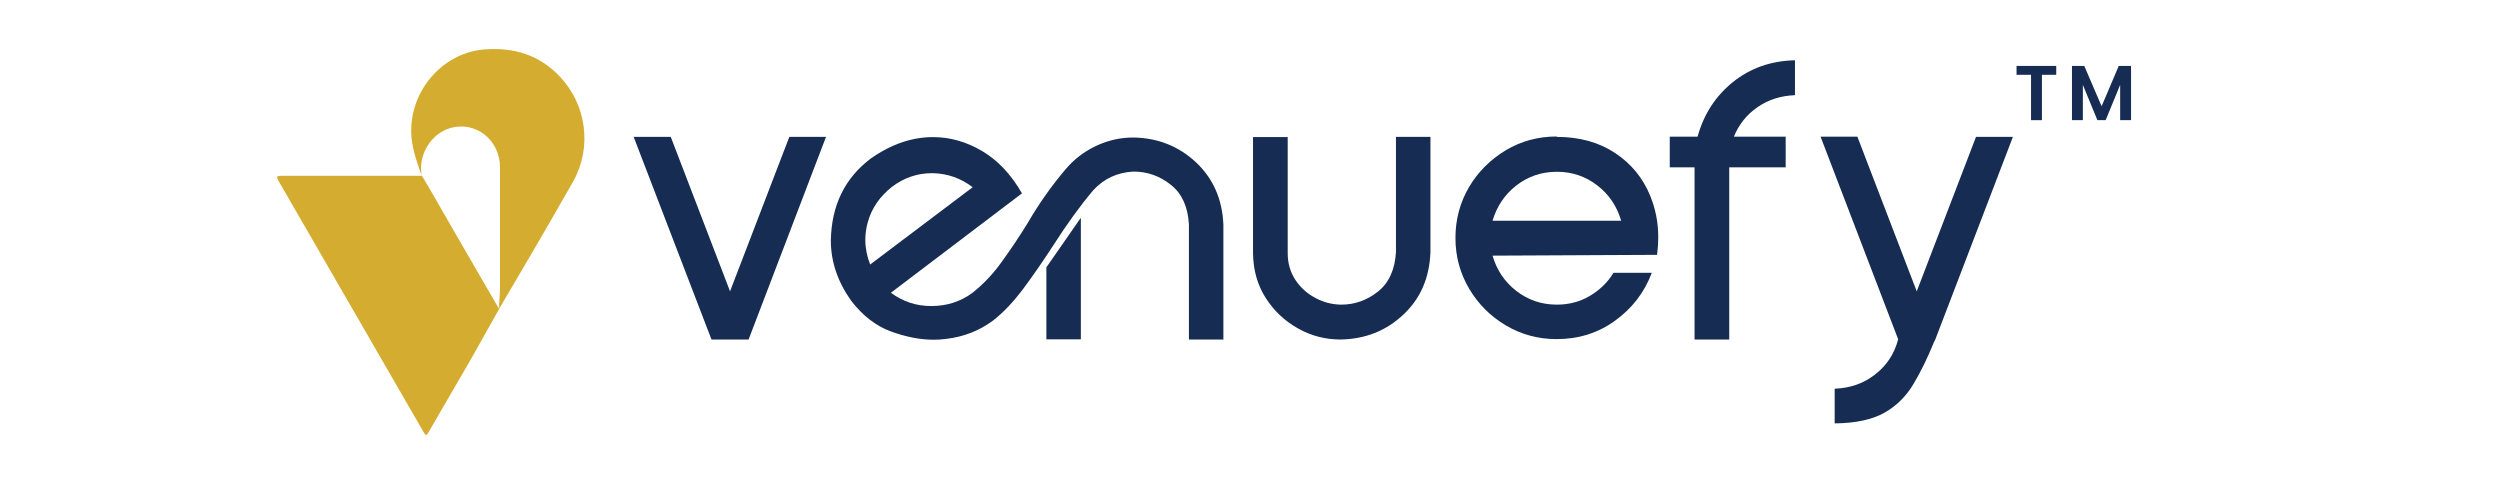
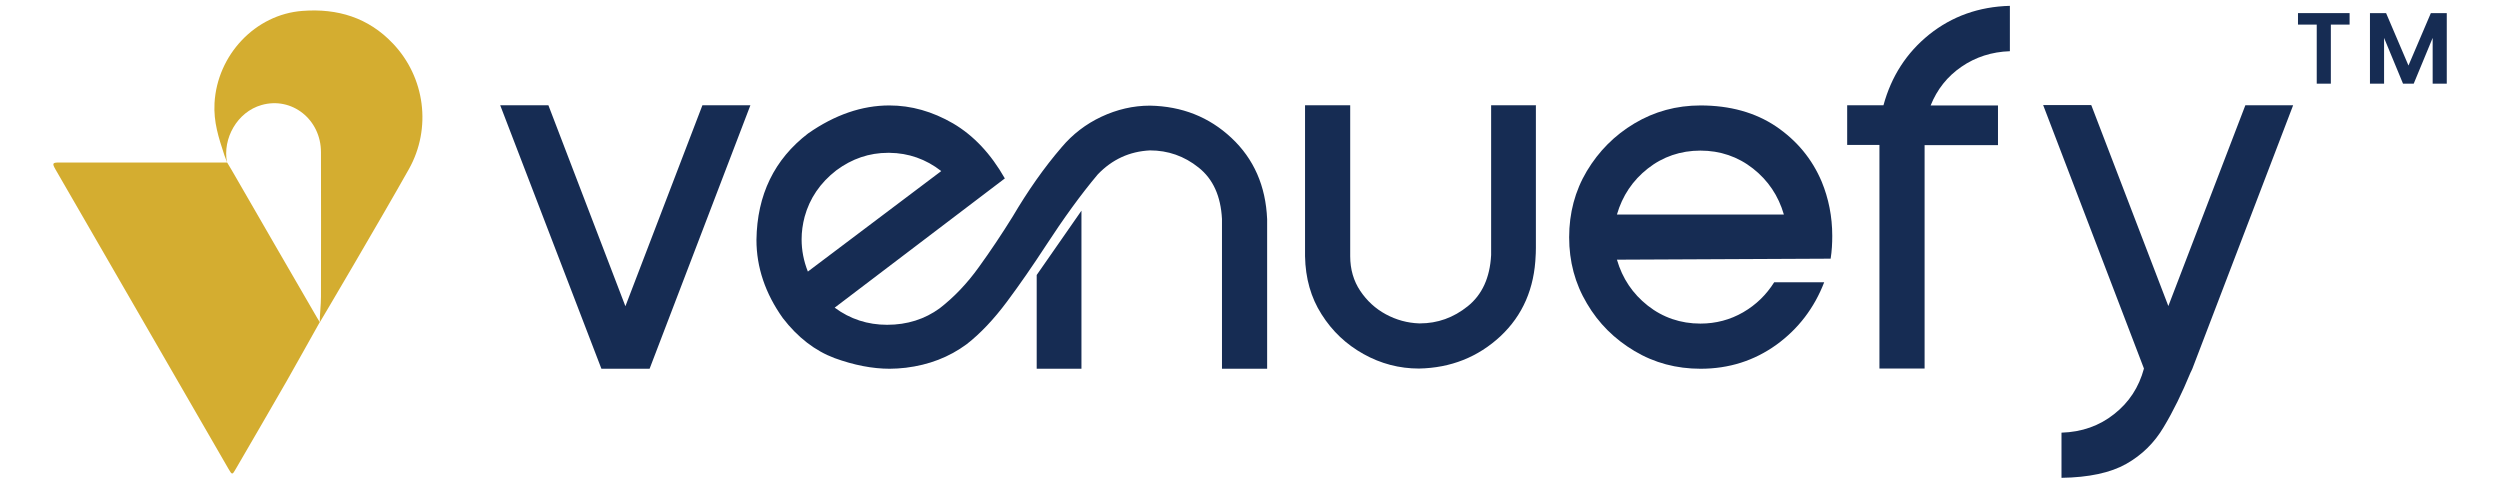
<svg xmlns="http://www.w3.org/2000/svg" id="Layer_1" data-name="Layer 1" viewBox="0 0 124 24">
  <defs>
    <style>
      .cls-1 {
        fill: #162c53;
      }

      .cls-2 {
        fill: #d4ad30;
      }
    </style>
  </defs>
  <g>
-     <polygon class="cls-1" points="39.15 6.79 36.21 14.45 33.27 6.79 31.43 6.79 35.29 16.84 37.13 16.84 40.97 6.79 39.15 6.79" />
-     <path class="cls-1" d="M60.69,16.84h-1.72v-5.71c-.05-.87-.34-1.52-.89-1.96-.55-.44-1.17-.66-1.86-.66-.79.04-1.45.34-1.99.92-.65.77-1.31,1.68-1.98,2.73-.49.75-.98,1.47-1.48,2.14-.5.67-1.01,1.21-1.53,1.61-.68.5-1.45.8-2.32.9-.21.03-.41.04-.62.04-.66,0-1.37-.14-2.11-.41-.74-.27-1.4-.78-1.97-1.52-.67-.94-1.01-1.94-1.01-2.99.03-1.73.68-3.08,1.97-4.06,1.02-.72,2.06-1.07,3.1-1.07.84,0,1.65.23,2.43.69.78.46,1.44,1.16,1.98,2.1l-6.5,4.93c.59.44,1.26.66,2,.66.77,0,1.44-.22,2.01-.63.55-.43,1.05-.95,1.49-1.57.45-.62.88-1.26,1.29-1.93.57-.98,1.2-1.86,1.87-2.65.42-.5.92-.88,1.51-1.16.59-.28,1.21-.42,1.85-.42,1.22.02,2.25.43,3.11,1.23.85.8,1.31,1.83,1.36,3.1v5.71ZM48.25,9.29c-.59-.45-1.24-.68-1.97-.7h-.06c-.71,0-1.37.22-1.97.67-.61.48-1.02,1.07-1.21,1.77-.08.29-.12.58-.12.86,0,.41.08.82.24,1.23l5.08-3.83ZM51.9,13.26l1.71-2.46v6.03s-1.71,0-1.71,0v-3.58Z" />
-     <path class="cls-1" d="M70.95,6.8v5.44c0,.17,0,.26,0,.27-.05,1.27-.49,2.3-1.35,3.1-.85.8-1.89,1.21-3.11,1.23-.75,0-1.45-.18-2.11-.55-.66-.37-1.19-.87-1.6-1.51-.41-.64-.62-1.38-.63-2.22v-2.9c0-.75,0-1.4,0-1.96,0-.56,0-.86,0-.9h1.72s0,.34,0,.9c0,.56,0,1.21,0,1.96s0,1.41,0,2c0,.59,0,.89,0,.9,0,.5.13.94.38,1.32.25.38.58.68.98.89.4.22.82.33,1.27.34h.03c.67,0,1.28-.22,1.82-.65.54-.43.84-1.09.89-1.96v-5.71h1.72Z" />
-     <path class="cls-1" d="M77.22,6.79c1.13,0,2.09.27,2.89.8.8.53,1.38,1.24,1.74,2.12.26.64.4,1.32.4,2.06,0,.28-.02.57-.06.87l-8.16.04c.21.72.6,1.3,1.18,1.75.58.45,1.25.68,2.01.68.59,0,1.14-.14,1.63-.43.49-.29.89-.67,1.18-1.15h1.9c-.37.98-.98,1.77-1.83,2.38-.84.61-1.81.91-2.89.91-.92,0-1.76-.23-2.52-.68-.76-.45-1.37-1.06-1.82-1.82-.45-.76-.68-1.6-.68-2.52s.23-1.77.68-2.53c.45-.76,1.06-1.36,1.82-1.82.76-.45,1.6-.68,2.52-.68M80.41,10.95c-.21-.72-.6-1.3-1.18-1.75-.58-.45-1.25-.68-2.01-.68s-1.43.23-2.01.68c-.58.45-.97,1.04-1.18,1.75h6.38Z" />
-     <path class="cls-1" d="M89.03,3v1.72c-.7.03-1.31.22-1.85.59-.54.37-.93.86-1.18,1.47h2.57v1.52h-2.8v1.96c0,.9,0,1.85,0,2.86,0,1.01,0,1.87,0,2.58v1.14h-1.72v-3.72c0-1.01,0-1.96,0-2.86,0-.9,0-1.55,0-1.96h-1.23v-1.52h1.38c.3-1.1.88-2,1.74-2.7.87-.7,1.89-1.06,3.08-1.09" />
-     <path class="cls-1" d="M92.13,6.79l2.94,7.66,2.94-7.66h1.83l-3.85,10.05s-.04.09-.07.14c-.32.79-.66,1.48-1.02,2.08-.36.6-.83,1.07-1.43,1.41-.6.34-1.42.52-2.47.53v-1.72c.77-.03,1.44-.26,2.01-.71.57-.44.95-1.02,1.14-1.74l-3.85-10.05h1.83Z" />
+     <g>
+       <polygon class="cls-1" points="34.84 5.22 31.02 15.19 27.2 5.22 24.81 5.22 29.83 18.29 32.22 18.29 37.22 5.22 34.84 5.22" />
+       <path class="cls-1" d="M62.85,18.29h-2.24v-7.43c-.06-1.13-.44-1.98-1.16-2.55-.71-.57-1.52-.85-2.41-.85-1.02.05-1.88.45-2.59,1.19-.85,1.01-1.7,2.19-2.58,3.54-.64.98-1.28,1.91-1.93,2.78-.65.87-1.31,1.57-1.99,2.1-.88.65-1.88,1.03-3.02,1.17-.27.03-.54.05-.8.05-.86,0-1.78-.18-2.74-.53-.96-.36-1.82-1.02-2.56-1.98-.87-1.22-1.31-2.52-1.31-3.88.03-2.24.89-4,2.56-5.28,1.33-.93,2.68-1.39,4.03-1.39,1.09,0,2.14.3,3.16.89,1.02.6,1.87,1.5,2.57,2.73l-8.44,6.41c.77.57,1.64.85,2.6.85,1,0,1.87-.28,2.61-.82.71-.55,1.36-1.23,1.94-2.04.58-.8,1.14-1.64,1.68-2.51.75-1.27,1.55-2.42,2.43-3.44.54-.64,1.2-1.15,1.97-1.51.77-.36,1.57-.55,2.41-.55,1.58.03,2.93.56,4.04,1.6,1.11,1.04,1.7,2.38,1.77,4.03v7.43ZM46.68,8.48c-.76-.59-1.62-.89-2.56-.9h-.08c-.92,0-1.78.29-2.56.87-.8.62-1.32,1.39-1.57,2.3-.1.38-.15.75-.15,1.12,0,.54.1,1.07.31,1.6l6.61-4.98ZM51.42,13.64l2.22-3.19v7.84s-2.22,0-2.22,0v-4.65Z" />
+       <path class="cls-1" d="M76.18,5.23v7.07c0,.23-.01.34-.01.35-.06,1.65-.64,2.99-1.75,4.03-1.11,1.03-2.46,1.57-4.04,1.6-.97,0-1.89-.24-2.75-.72-.86-.48-1.55-1.13-2.08-1.97-.53-.83-.8-1.79-.82-2.88v-3.77c0-.97,0-1.82,0-2.55,0-.73,0-1.12,0-1.17h2.24c0,.05,0,.44,0,1.17,0,.73,0,1.58,0,2.55s0,1.84,0,2.6c0,.76,0,1.15,0,1.17,0,.65.17,1.23.5,1.72.33.49.75.88,1.27,1.16.52.28,1.07.43,1.65.45h.04c.87,0,1.66-.28,2.37-.85.71-.57,1.1-1.41,1.16-2.54v-7.43h2.24Z" />
+       <path class="cls-1" d="M84.34,5.23c1.47,0,2.72.35,3.75,1.04,1.03.7,1.79,1.61,2.27,2.75.34.83.52,1.72.52,2.68,0,.37-.02.75-.08,1.13l-10.6.05c.27.93.78,1.69,1.53,2.28.75.59,1.63.89,2.61.89.77,0,1.48-.19,2.12-.56.64-.37,1.15-.87,1.54-1.49h2.48c-.49,1.27-1.28,2.31-2.37,3.1-1.1.79-2.35,1.19-3.76,1.19-1.2,0-2.29-.29-3.28-.88-.99-.59-1.78-1.37-2.36-2.36-.59-.99-.88-2.08-.88-3.28s.29-2.3.88-3.29c.59-.98,1.37-1.77,2.36-2.36.99-.59,2.08-.89,3.28-.89M88.48,10.64c-.27-.93-.78-1.69-1.53-2.28-.75-.59-1.63-.89-2.61-.89s-1.86.3-2.61.89c-.75.59-1.26,1.35-1.53,2.28h8.29Z" />
+       <path class="cls-1" d="M99.69.3v2.24c-.9.03-1.7.29-2.4.77-.7.48-1.21,1.12-1.53,1.92h3.34v1.97h-3.64v2.54c0,1.17,0,2.41,0,3.71,0,1.31,0,2.43,0,3.35v1.48h-2.24v-4.84c0-1.31,0-2.54,0-3.71,0-1.17,0-2.02,0-2.54h-1.6v-1.97h1.8c.39-1.43,1.14-2.6,2.27-3.51,1.13-.9,2.46-1.38,4-1.42" />
+       <path class="cls-1" d="M103.73,5.22l3.82,9.96,3.82-9.96h2.37l-5,13.07c-.03.06-.05.12-.09.19-.42,1.02-.86,1.92-1.33,2.7-.46.78-1.08,1.39-1.86,1.83-.78.44-1.85.67-3.21.69v-2.24c1.01-.03,1.88-.34,2.61-.92.74-.58,1.23-1.33,1.48-2.26l-5-13.07h2.37Z" />
+     </g>
+     <g>
+       <polygon class="cls-1" points="116.54 .65 116.54 1.22 115.61 1.22 115.61 4.15 114.91 4.15 114.91 1.22 113.98 1.22 113.98 .65 116.54 .65" />
+       <polygon class="cls-1" points="121.36 .65 121.36 4.15 120.66 4.15 120.66 1.88 119.72 4.15 119.19 4.15 118.25 1.88 118.25 4.15 117.55 4.15 117.55 .65 118.35 .65 119.46 3.25 120.57 .65 121.36 .65" />
+     </g>
  </g>
  <g>
-     <path class="cls-2" d="M20.92,8.71s-.07-.18-.11-.29c-.25-.74-.45-1.37-.41-2.15.11-1.99,1.68-3.67,3.64-3.82,1.44-.11,2.71.27,3.73,1.35,1.32,1.39,1.61,3.5.66,5.2-1.17,2.08-3.66,6.3-3.68,6.33,0-.33.05-.72.05-1.06,0-1.99,0-3.98,0-5.97,0-1.36-1.21-2.31-2.46-1.95-1,.29-1.62,1.39-1.42,2.37h0Z" />
-     <path class="cls-2" d="M20.92,8.71c.12.2.22.37.33.55,1.12,1.95,2.25,3.9,3.38,5.85.04.07.1.17.13.21-.47.82-.9,1.62-1.37,2.44-.7,1.21-1.4,2.42-2.1,3.62-.15.26-.16.26-.31,0-2.38-4.13-4.77-8.25-7.15-12.38-.14-.25-.13-.28.17-.28,2.18,0,4.36,0,6.54,0,.07,0,.15,0,.22,0,.05,0,.12,0,.17,0" />
-   </g>
-   <g>
-     <polygon class="cls-1" points="101.99 3.27 101.99 3.71 101.28 3.71 101.28 5.96 100.74 5.96 100.74 3.71 100.02 3.71 100.02 3.27 101.99 3.27" />
-     <polygon class="cls-1" points="105.7 3.27 105.7 5.96 105.16 5.96 105.16 4.21 104.44 5.96 104.03 5.96 103.31 4.21 103.31 5.96 102.77 5.96 102.77 3.27 103.38 3.27 104.24 5.27 105.09 3.27 105.7 3.27" />
+     <path class="cls-2" d="M11.26,8.05s-.08-.22-.13-.35c-.29-.89-.54-1.64-.49-2.58.13-2.39,2.02-4.41,4.37-4.58,1.73-.13,3.26.33,4.48,1.62,1.59,1.67,1.93,4.2.79,6.23-1.4,2.49-4.39,7.56-4.42,7.6,0-.4.06-.87.06-1.27,0-2.39.01-4.78,0-7.17,0-1.63-1.45-2.77-2.95-2.34-1.2.34-1.94,1.66-1.71,2.84h0Z" />
+     <path class="cls-2" d="M11.26,8.05c.14.24.27.44.39.66,1.35,2.34,2.7,4.68,4.06,7.02.05.08.12.2.15.25-.56.99-1.08,1.94-1.64,2.92-.83,1.45-1.68,2.9-2.52,4.35-.18.32-.19.31-.37,0-2.86-4.95-5.72-9.9-8.58-14.85-.17-.3-.15-.34.2-.34,2.61,0,5.23,0,7.85,0,.09,0,.18,0,.26,0,.07,0,.15,0,.2,0" />
  </g>
</svg>
